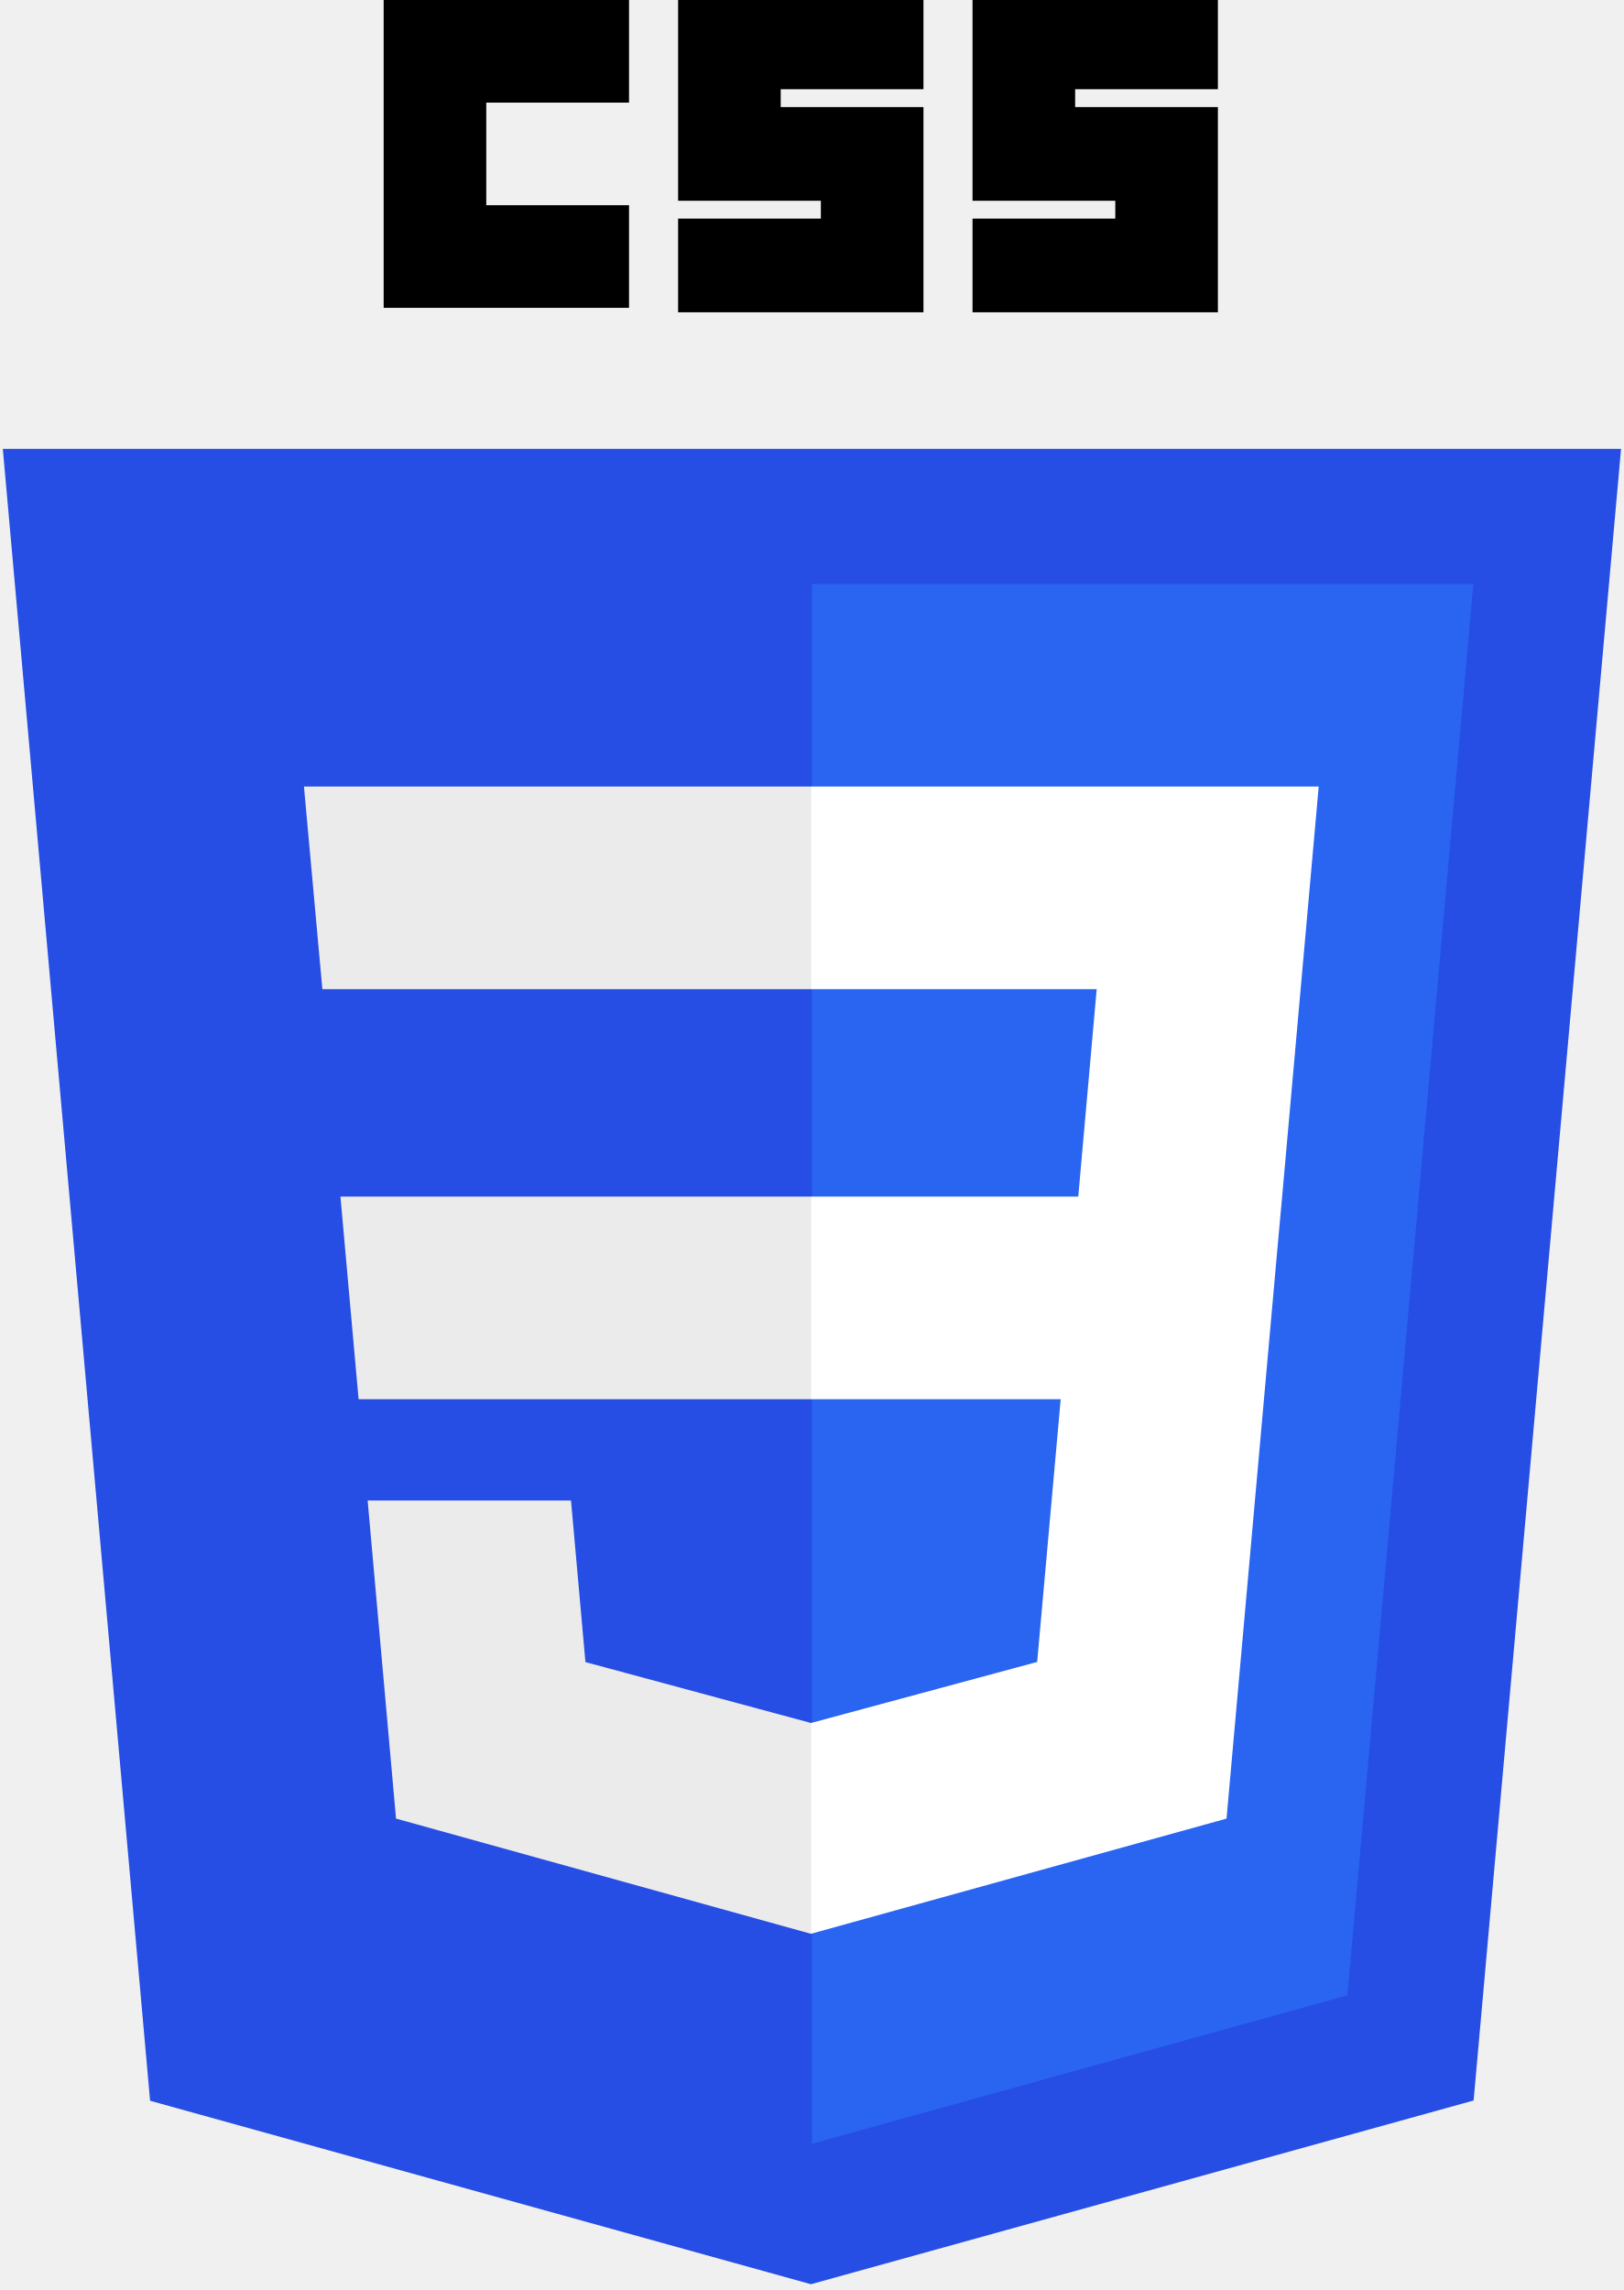
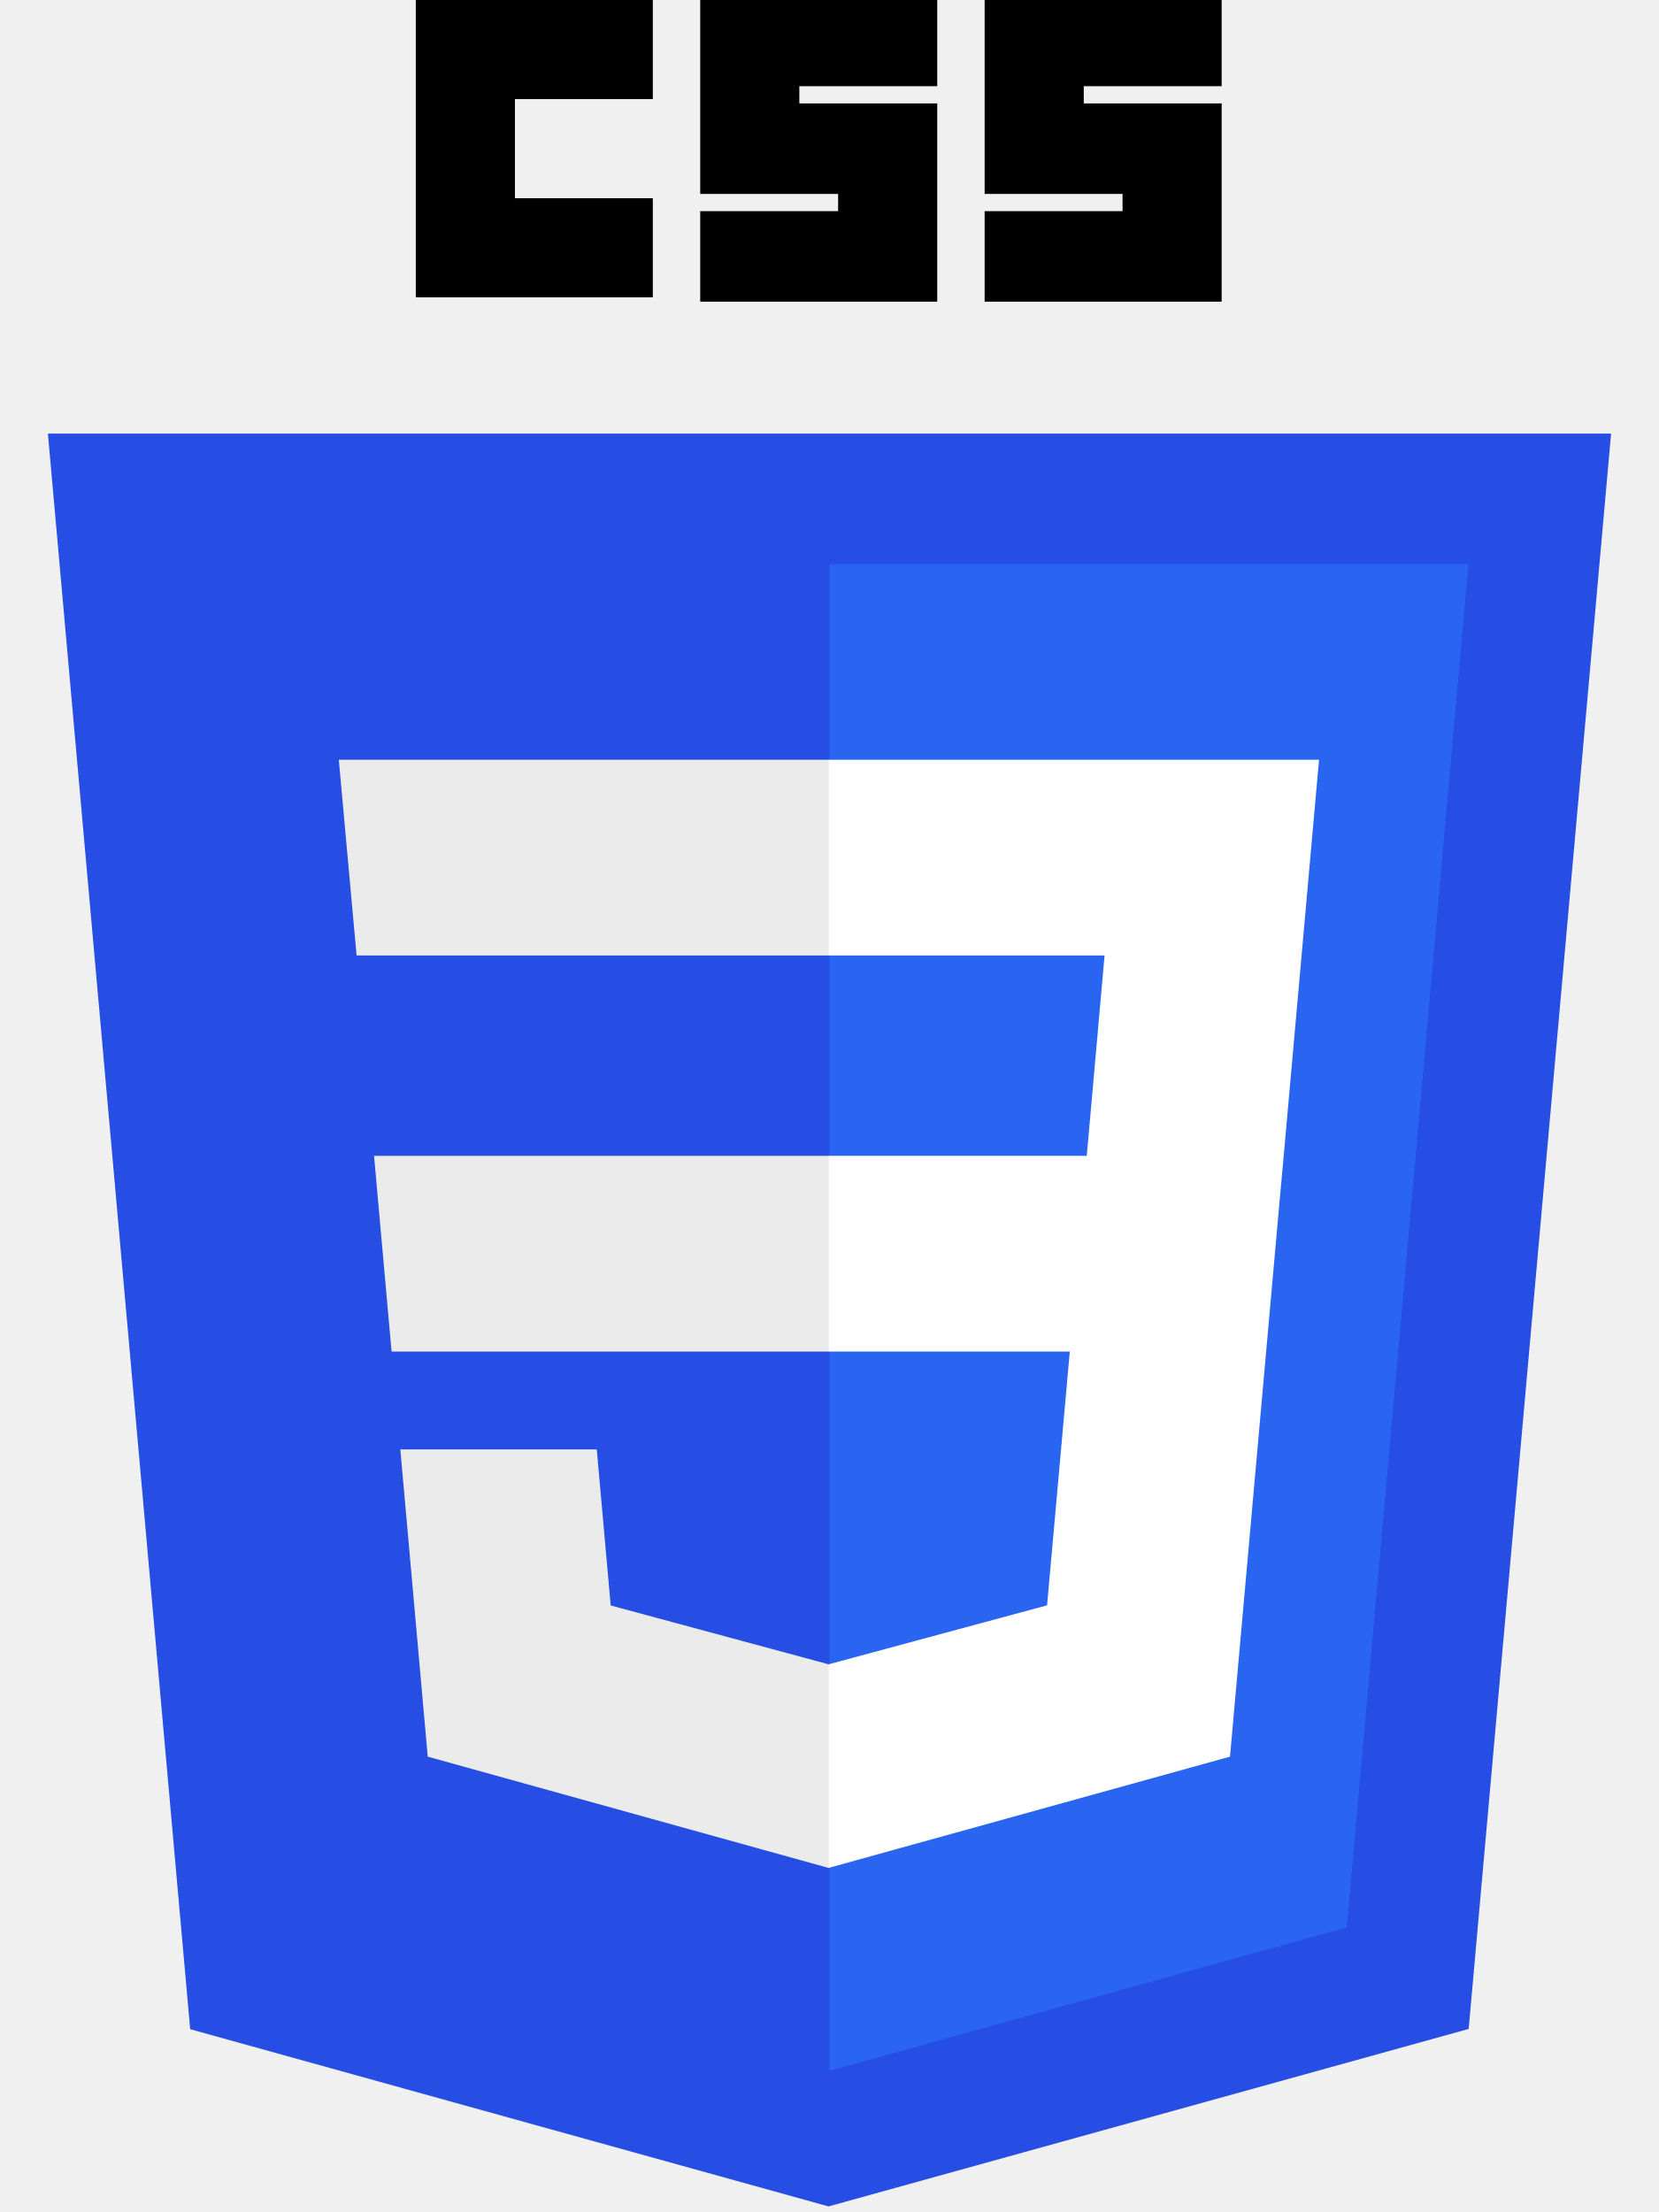
- <svg xmlns="http://www.w3.org/2000/svg" width="256px" height="361px" viewBox="0 0 256 361" version="1.1" preserveAspectRatio="xMidYMid">
+ <svg xmlns="http://www.w3.org/2000/svg" width="75px" height="100px" viewBox="0 0 256 361" version="1.1" preserveAspectRatio="xMidYMid">
  <g>
    <path d="M127.844,360.088 L23.662,331.166 L0.445,70.766 L255.555,70.766 L232.314,331.125 L127.844,360.088 L127.844,360.088 Z" fill="#264DE4" />
    <path d="M212.417,314.547 L232.278,92.057 L128,92.057 L128,337.95 L212.417,314.547 L212.417,314.547 Z" fill="#2965F1" />
    <path d="M53.669,188.636 L56.531,220.573 L128,220.573 L128,188.636 L53.669,188.636 L53.669,188.636 Z" fill="#EBEBEB" />
    <path d="M47.917,123.995 L50.82,155.932 L128,155.932 L128,123.995 L47.917,123.995 L47.917,123.995 Z" fill="#EBEBEB" />
    <path d="M128,271.58 L127.86,271.617 L92.292,262.013 L90.018,236.542 L57.958,236.542 L62.432,286.688 L127.853,304.849 L128,304.808 L128,271.58 L128,271.58 Z" fill="#EBEBEB" />
    <path d="M60.484,0 L99.165,0 L99.165,16.176 L76.659,16.176 L76.659,32.352 L99.165,32.352 L99.165,48.527 L60.484,48.527 L60.484,0 L60.484,0 Z" fill="#000000" />
    <path d="M106.901,0 L145.582,0 L145.582,14.066 L123.077,14.066 L123.077,16.879 L145.582,16.879 L145.582,49.231 L106.901,49.231 L106.901,34.462 L129.407,34.462 L129.407,31.648 L106.901,31.648 L106.901,0 L106.901,0 Z" fill="#000000" />
    <path d="M153.319,0 L192,0 L192,14.066 L169.495,14.066 L169.495,16.879 L192,16.879 L192,49.231 L153.319,49.231 L153.319,34.462 L175.824,34.462 L175.824,31.648 L153.319,31.648 L153.319,0 L153.319,0 Z" fill="#000000" />
    <path d="M202.127,188.636 L207.892,123.995 L127.89,123.995 L127.89,155.932 L172.892,155.932 L169.986,188.636 L127.89,188.636 L127.89,220.573 L167.217,220.573 L163.509,261.993 L127.89,271.607 L127.89,304.833 L193.362,286.688 L193.843,281.292 L201.348,197.212 L202.127,188.636 L202.127,188.636 Z" fill="#FFFFFF" />
  </g>
</svg>
